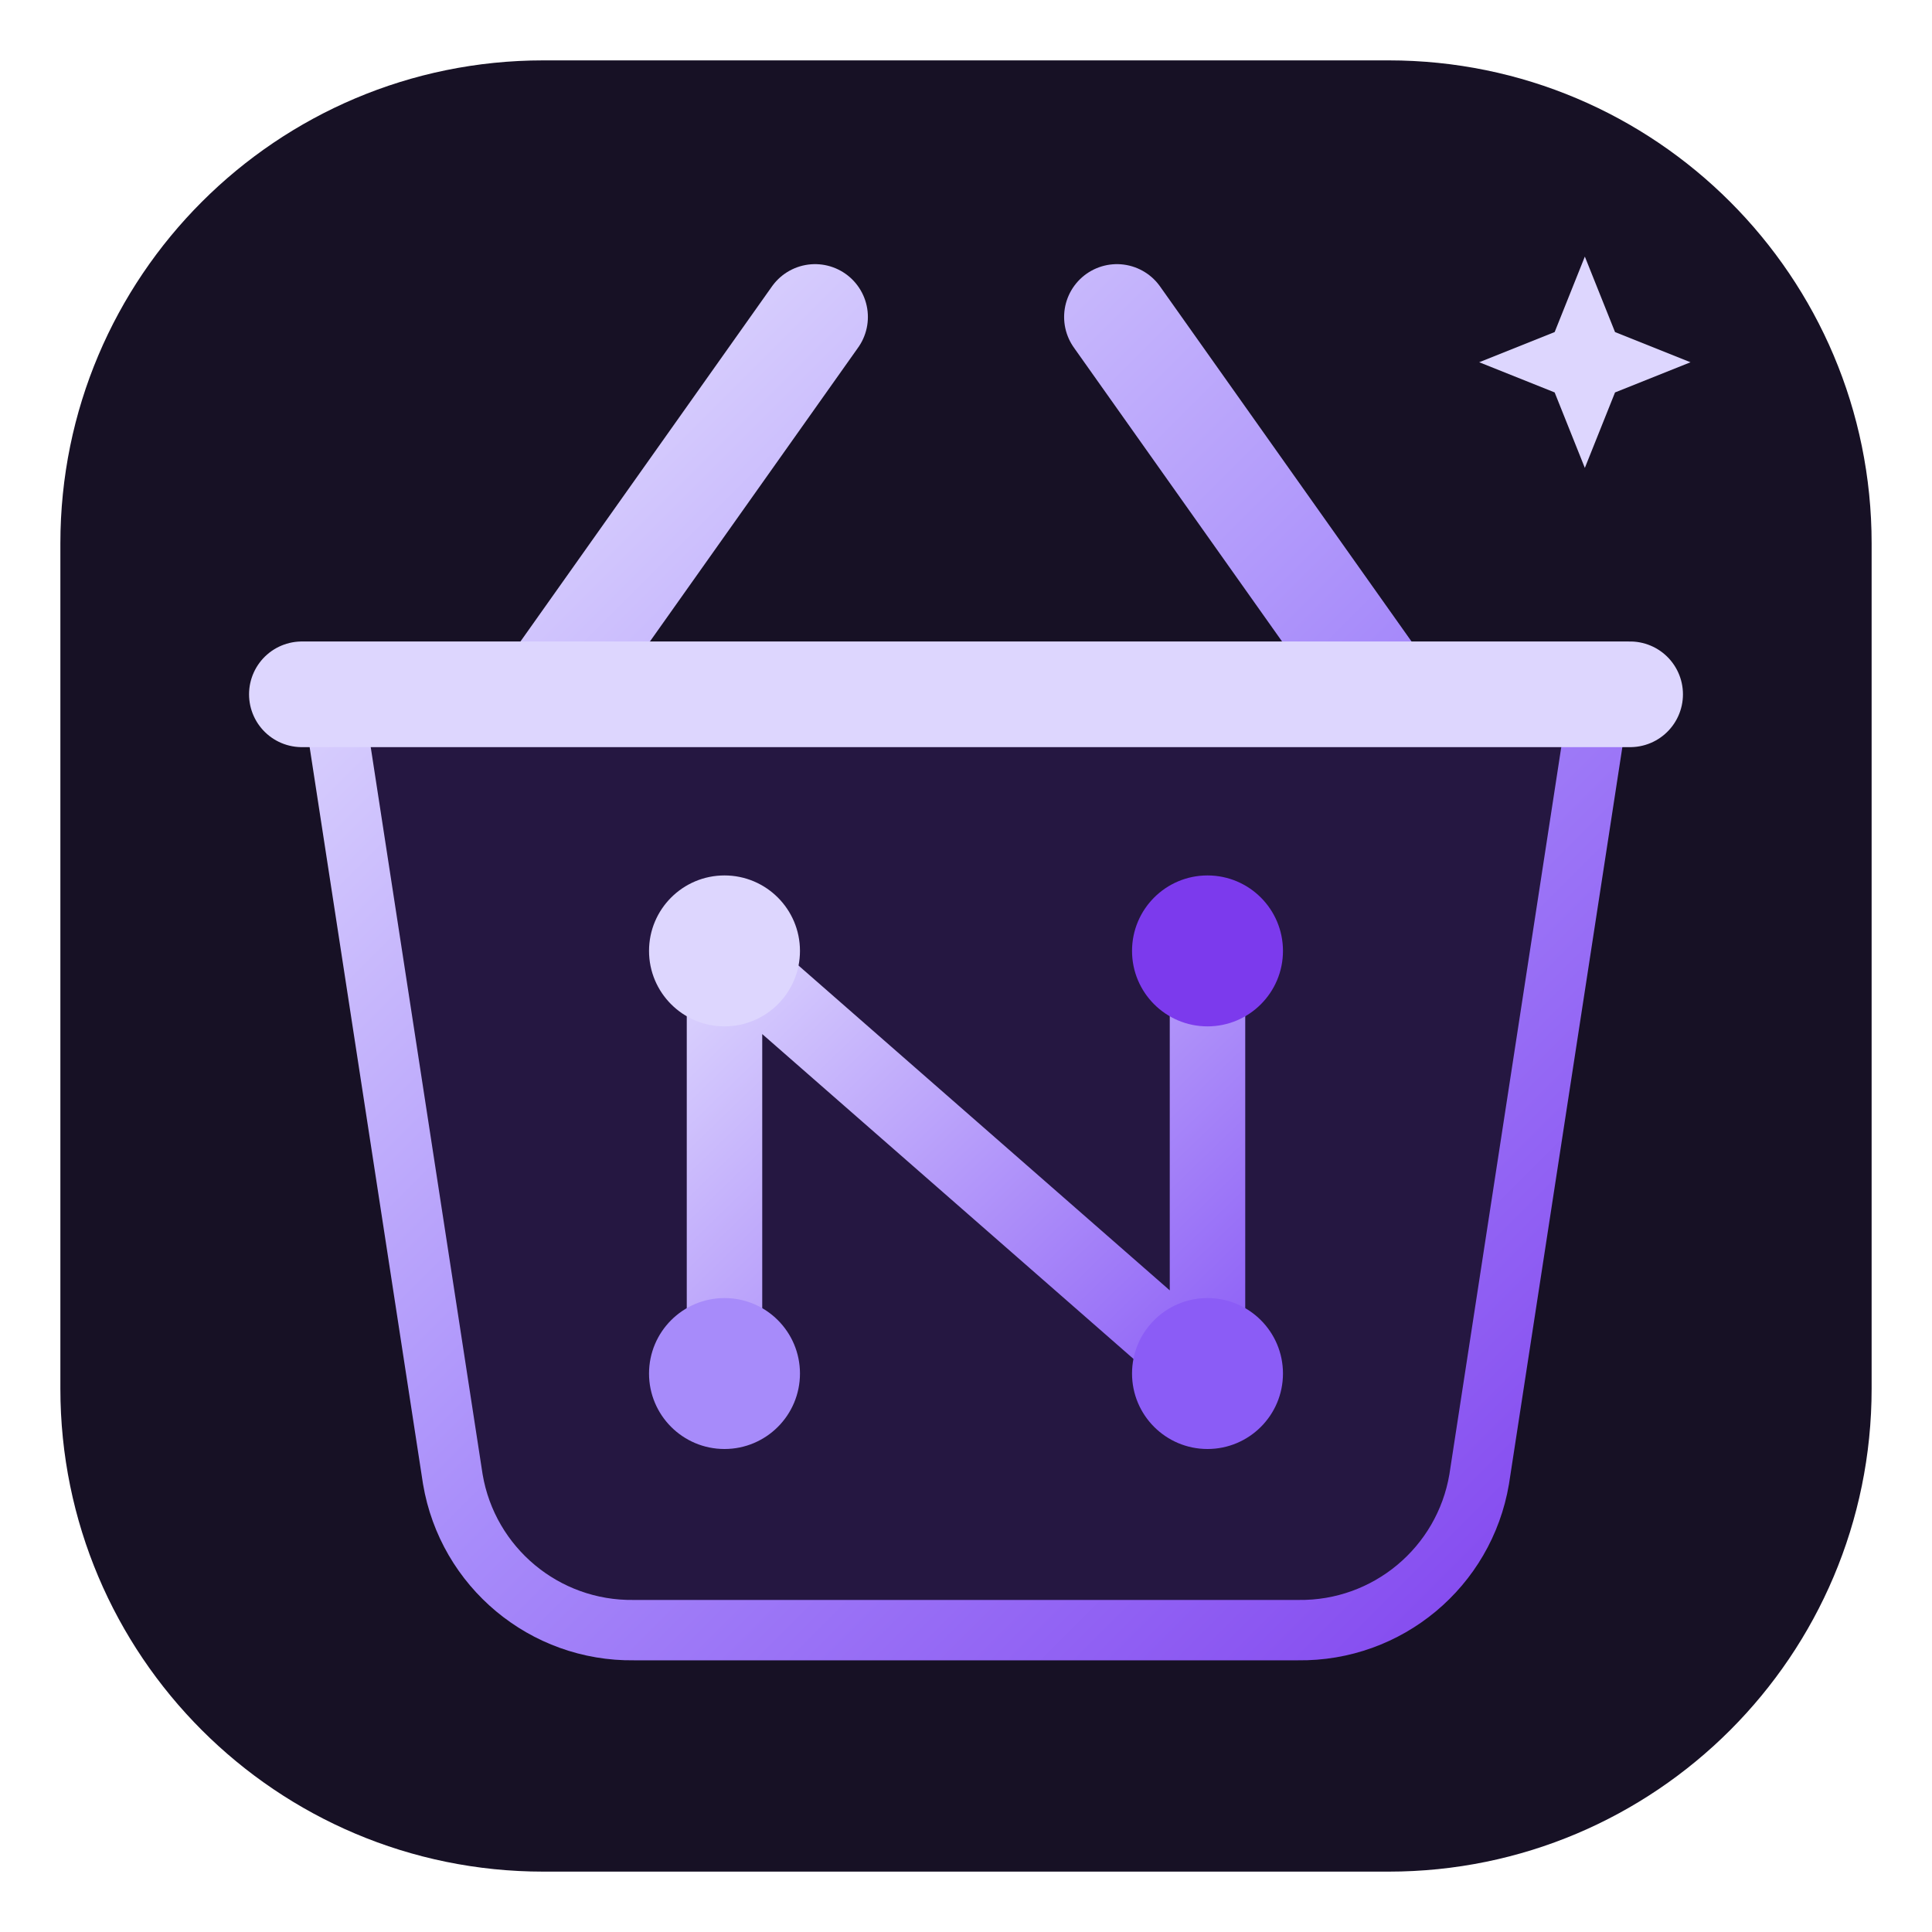
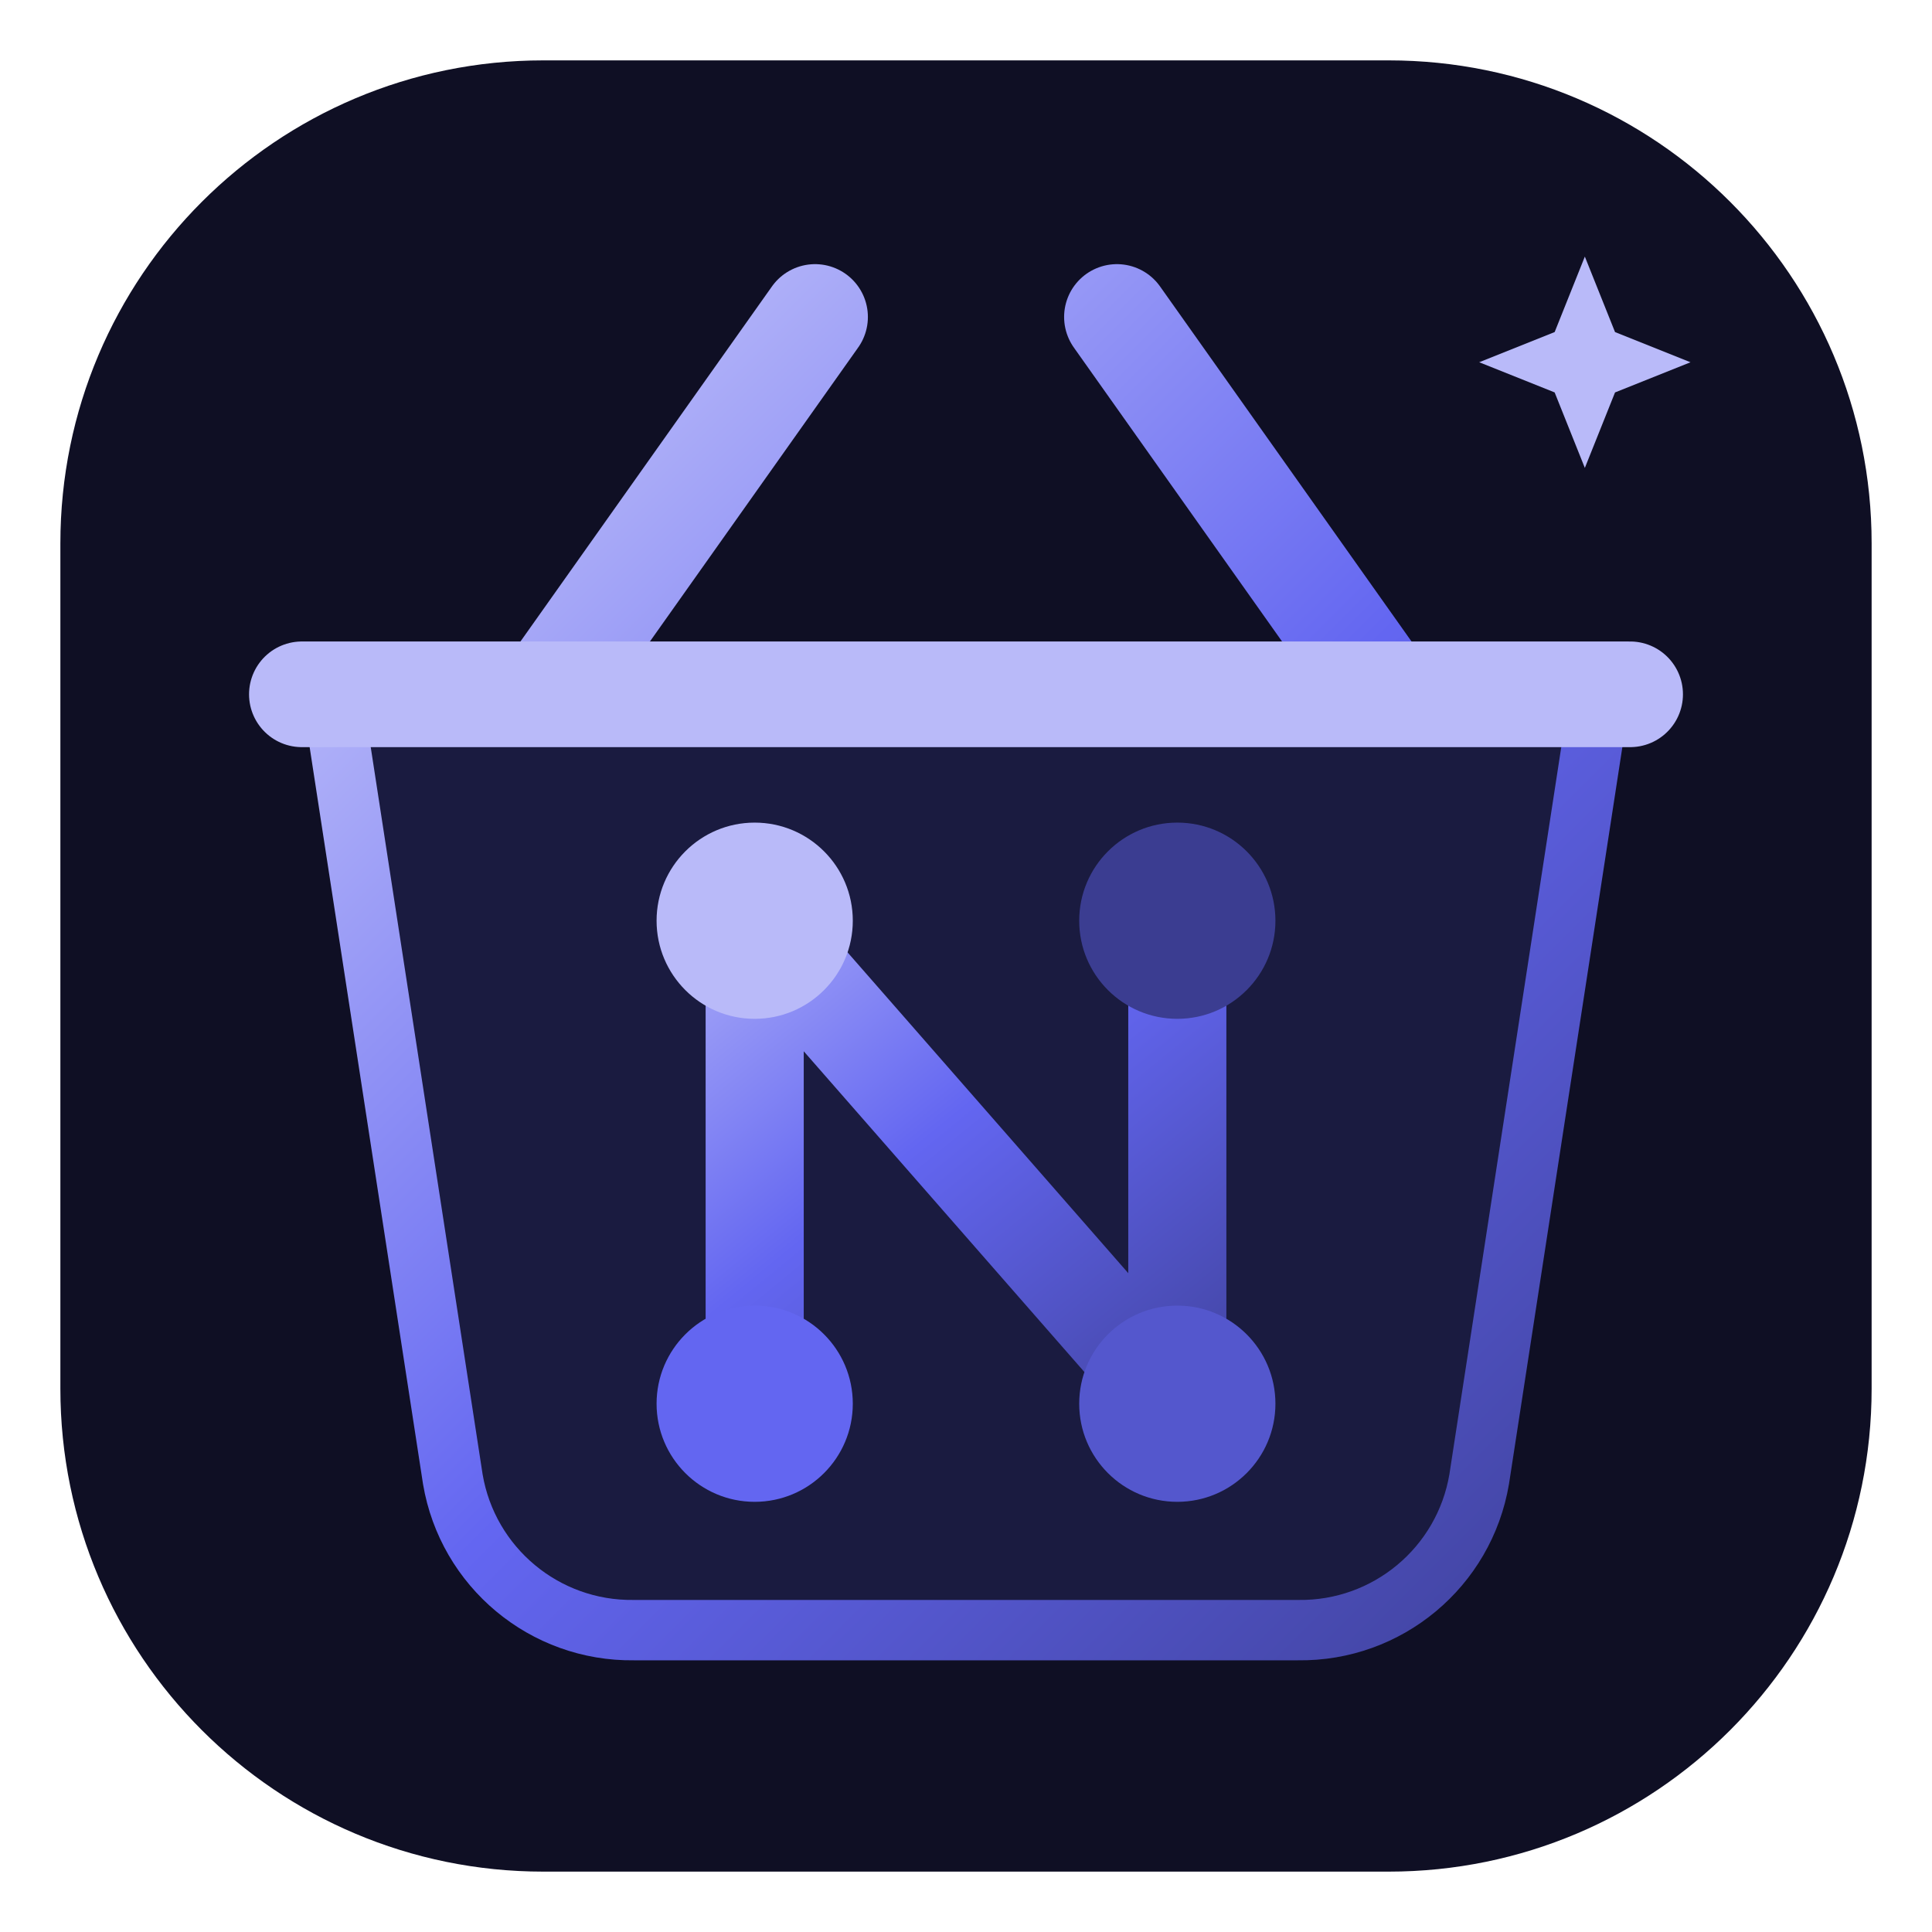
<svg xmlns="http://www.w3.org/2000/svg" viewBox="0 0 128 128" role="img" aria-labelledby="title desc">
  <defs>
    <linearGradient id="basket" x1="24" y1="36" x2="106" y2="118" gradientUnits="userSpaceOnUse">
-       <stop stop-color="#ddd6fe" />
-       <stop offset=".45" stop-color="#a78bfa" />
-       <stop offset="1" stop-color="#7c3aed" />
+       <stop stop-color="#b9baf9" />
+       <stop offset=".45" stop-color="#6366f1" />
+       <stop offset="1" stop-color="#3b3d91" />
    </linearGradient>
-     <linearGradient id="mark" x1="48" y1="61" x2="80" y2="94" gradientUnits="userSpaceOnUse">
-       <stop stop-color="#ddd6fe" />
-       <stop offset="1" stop-color="#8b5cf6" />
+     <linearGradient id="mark" x1="14" y1="10" x2="50" y2="54" gradientUnits="userSpaceOnUse">
+       <stop stop-color="#b9baf9" />
+       <stop offset=".45" stop-color="#6366f1" />
+       <stop offset="1" stop-color="#3b3d91" />
    </linearGradient>
  </defs>
-   <rect x="4" y="4" width="120" height="120" rx="32" fill="#171125" />
+   <rect x="4" y="4" width="120" height="120" rx="32" fill="#0f0f24" />
  <path d="m37 45 17-24m37 24L74 21" fill="none" stroke="url(#basket)" stroke-width="7" stroke-linecap="round" />
-   <path d="M22 46h84l-8 52a12 12 0 0 1-12 10H42a12 12 0 0 1-12-10z" fill="#7c3aed" fill-opacity=".14" stroke="url(#basket)" stroke-width="4" stroke-linejoin="round" />
-   <path d="M20 46h88" stroke="#ddd6fe" stroke-width="7" stroke-linecap="round" />
-   <path d="M48 91V63l32 28V63" fill="none" stroke="url(#mark)" stroke-width="5" stroke-linejoin="round" />
-   <circle cx="48" cy="63" r="5" fill="#ddd6fe" />
-   <circle cx="48" cy="91" r="5" fill="#a78bfa" />
-   <circle cx="80" cy="91" r="5" fill="#8b5cf6" />
-   <circle cx="80" cy="63" r="5" fill="#7c3aed" />
-   <path d="m105 17 2 5 5 2-5 2-2 5-2-5-5-2 5-2z" fill="#ddd6fe" />
+   <path d="M22 46h84l-8 52a12 12 0 0 1-12 10H42a12 12 0 0 1-12-10z" fill="#6366f1" fill-opacity=".14" stroke="url(#basket)" stroke-width="4" stroke-linejoin="round" />
+   <path d="M20 46h88" stroke="#b9baf9" stroke-width="7" stroke-linecap="round" />
+   <g transform="translate(32 45)">
+     <path d="M18 48V16L46 48V16" fill="none" stroke="url(#mark)" stroke-width="6.5" stroke-linecap="round" stroke-linejoin="round" />
+     <circle cx="18" cy="16" r="6.5" fill="#b9baf9" />
+     <circle cx="18" cy="48" r="6.5" fill="#6366f1" />
+     <circle cx="46" cy="48" r="6.5" fill="#5457cd" />
+     <circle cx="46" cy="16" r="6.5" fill="#3b3d91" />
+   </g>
+   <path d="m105 17 2 5 5 2-5 2-2 5-2-5-5-2 5-2z" fill="#b9baf9" />
</svg>
